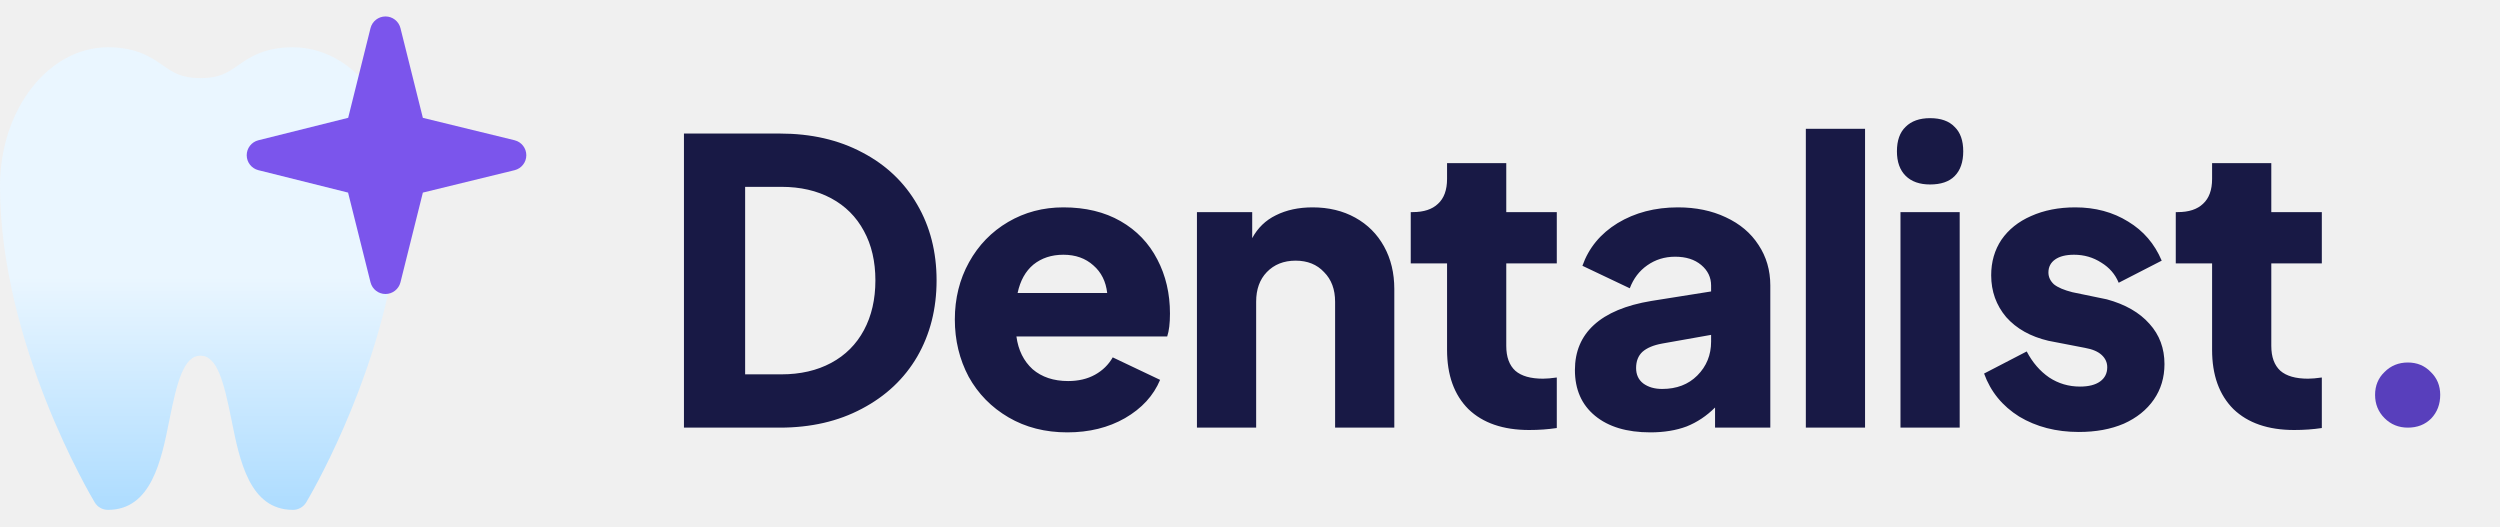
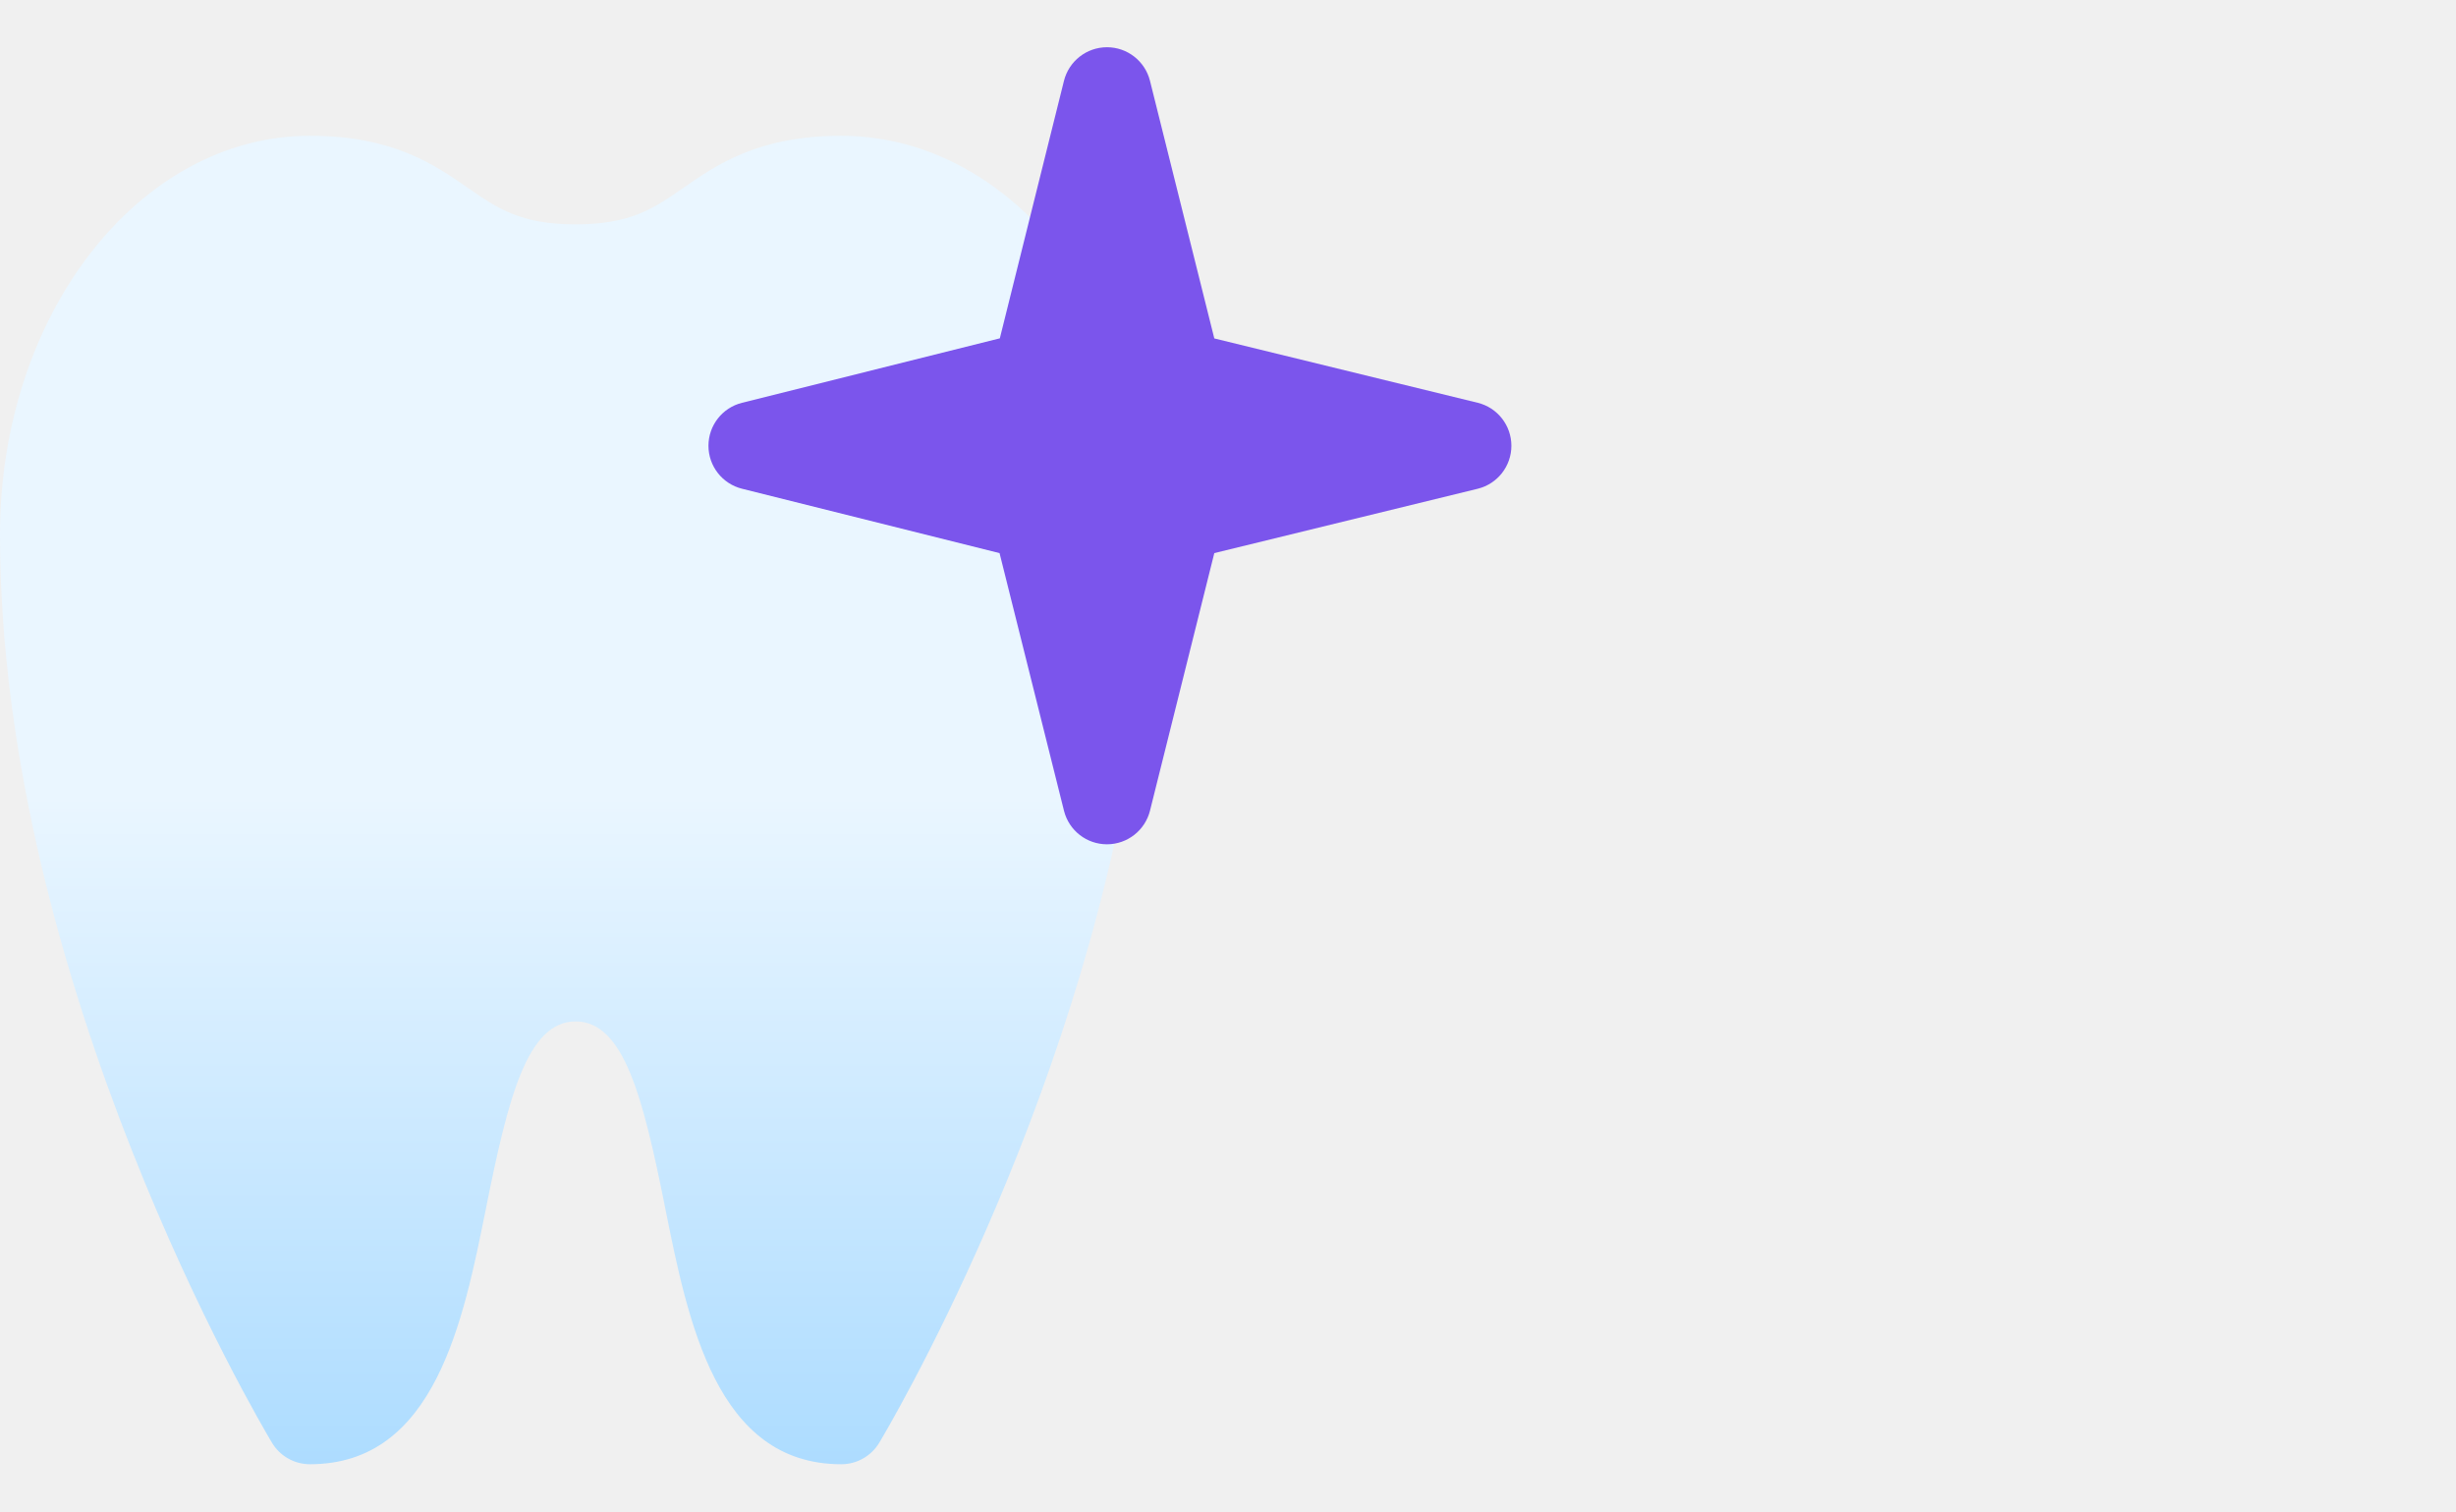
- <svg xmlns="http://www.w3.org/2000/svg" width="152" height="32" viewBox="0 0 152 32" fill="none">
-   <path d="M41.584 8.12H47.416C49.32 8.12 50.992 8.504 52.432 9.272C53.872 10.024 54.984 11.08 55.768 12.44C56.552 13.784 56.944 15.32 56.944 17.048C56.944 18.776 56.552 20.32 55.768 21.68C54.984 23.024 53.864 24.08 52.408 24.848C50.968 25.616 49.304 26 47.416 26H41.584V8.12ZM47.512 22.76C48.664 22.76 49.672 22.528 50.536 22.064C51.4 21.6 52.064 20.936 52.528 20.072C52.992 19.208 53.224 18.2 53.224 17.048C53.224 15.896 52.992 14.896 52.528 14.048C52.064 13.184 51.4 12.52 50.536 12.056C49.672 11.592 48.664 11.36 47.512 11.36H45.304V22.76H47.512ZM64.894 26.288C63.55 26.288 62.358 25.984 61.318 25.376C60.278 24.768 59.47 23.944 58.894 22.904C58.334 21.848 58.054 20.688 58.054 19.424C58.054 18.144 58.342 16.984 58.918 15.944C59.494 14.904 60.286 14.088 61.294 13.496C62.302 12.904 63.422 12.608 64.654 12.608C65.998 12.608 67.158 12.888 68.134 13.448C69.11 14.008 69.854 14.784 70.366 15.776C70.878 16.752 71.134 17.848 71.134 19.064C71.134 19.656 71.078 20.12 70.966 20.456H61.798C61.91 21.288 62.238 21.952 62.782 22.448C63.342 22.928 64.062 23.168 64.942 23.168C65.566 23.168 66.11 23.04 66.574 22.784C67.038 22.528 67.398 22.176 67.654 21.728L70.534 23.096C70.134 24.056 69.422 24.832 68.398 25.424C67.39 26 66.222 26.288 64.894 26.288ZM67.318 17.816C67.238 17.112 66.958 16.552 66.478 16.136C65.998 15.704 65.39 15.488 64.654 15.488C63.934 15.488 63.326 15.688 62.83 16.088C62.35 16.488 62.03 17.064 61.87 17.816H67.318ZM72.774 12.896H76.134V14.48C76.47 13.856 76.95 13.392 77.574 13.088C78.214 12.768 78.958 12.608 79.806 12.608C80.782 12.608 81.646 12.816 82.398 13.232C83.15 13.648 83.734 14.232 84.15 14.984C84.566 15.736 84.774 16.6 84.774 17.576V26H81.174V18.344C81.174 17.592 80.95 16.992 80.502 16.544C80.07 16.08 79.494 15.848 78.774 15.848C78.054 15.848 77.47 16.08 77.022 16.544C76.59 16.992 76.374 17.592 76.374 18.344V26H72.774V12.896ZM92.973 26.144C91.389 26.144 90.157 25.72 89.277 24.872C88.413 24.008 87.981 22.808 87.981 21.272V16.016H85.773V12.896H85.893C86.565 12.896 87.077 12.728 87.429 12.392C87.797 12.056 87.981 11.552 87.981 10.88V9.92H91.581V12.896H94.653V16.016H91.581V21.032C91.581 21.704 91.765 22.208 92.133 22.544C92.501 22.864 93.061 23.024 93.813 23.024C94.037 23.024 94.317 23 94.653 22.952V26.024C94.125 26.104 93.565 26.144 92.973 26.144ZM100.339 26.288C98.915 26.288 97.795 25.952 96.979 25.28C96.163 24.608 95.755 23.68 95.755 22.496C95.755 21.376 96.139 20.464 96.907 19.76C97.691 19.04 98.859 18.552 100.411 18.296L104.035 17.72V17.36C104.035 16.864 103.835 16.448 103.435 16.112C103.035 15.776 102.507 15.608 101.851 15.608C101.211 15.608 100.643 15.784 100.147 16.136C99.667 16.472 99.315 16.936 99.091 17.528L96.211 16.16C96.595 15.072 97.307 14.208 98.347 13.568C99.403 12.928 100.627 12.608 102.019 12.608C103.107 12.608 104.075 12.808 104.923 13.208C105.787 13.608 106.451 14.168 106.915 14.888C107.395 15.608 107.635 16.432 107.635 17.36V26H104.275V24.776C103.763 25.288 103.187 25.672 102.547 25.928C101.907 26.168 101.171 26.288 100.339 26.288ZM99.475 22.376C99.475 22.776 99.619 23.088 99.907 23.312C100.211 23.536 100.595 23.648 101.059 23.648C101.939 23.648 102.651 23.376 103.195 22.832C103.755 22.272 104.035 21.584 104.035 20.768V20.36L101.059 20.888C100.531 20.984 100.131 21.152 99.859 21.392C99.603 21.632 99.475 21.96 99.475 22.376ZM109.795 7.832H113.395V26H109.795V7.832ZM115.549 12.896H119.149V26H115.549V12.896ZM115.333 9.2C115.333 8.544 115.509 8.048 115.861 7.712C116.213 7.36 116.709 7.184 117.349 7.184C118.005 7.184 118.501 7.36 118.837 7.712C119.189 8.048 119.365 8.544 119.365 9.2C119.365 9.856 119.189 10.36 118.837 10.712C118.501 11.048 118.005 11.216 117.349 11.216C116.709 11.216 116.213 11.04 115.861 10.688C115.509 10.336 115.333 9.84 115.333 9.2ZM126.392 26.264C125.016 26.264 123.808 25.952 122.768 25.328C121.744 24.688 121.032 23.816 120.632 22.712L123.224 21.368C123.576 22.04 124.032 22.568 124.592 22.952C125.152 23.32 125.776 23.504 126.464 23.504C126.992 23.504 127.4 23.4 127.688 23.192C127.976 22.984 128.12 22.696 128.12 22.328C128.12 22.04 128.008 21.792 127.784 21.584C127.56 21.376 127.224 21.232 126.776 21.152L124.544 20.72C123.456 20.464 122.6 19.984 121.976 19.28C121.368 18.56 121.064 17.712 121.064 16.736C121.064 15.92 121.272 15.2 121.688 14.576C122.12 13.952 122.72 13.472 123.488 13.136C124.272 12.784 125.168 12.608 126.176 12.608C127.392 12.608 128.464 12.896 129.392 13.472C130.32 14.032 131 14.824 131.432 15.848L128.816 17.192C128.608 16.68 128.256 16.272 127.76 15.968C127.264 15.648 126.712 15.488 126.104 15.488C125.608 15.488 125.224 15.584 124.952 15.776C124.68 15.968 124.544 16.232 124.544 16.568C124.544 16.84 124.656 17.08 124.88 17.288C125.12 17.48 125.496 17.64 126.008 17.768L128.096 18.2C129.216 18.504 130.08 19 130.688 19.688C131.296 20.36 131.6 21.176 131.6 22.136C131.6 22.952 131.384 23.672 130.952 24.296C130.52 24.92 129.912 25.408 129.128 25.76C128.344 26.096 127.432 26.264 126.392 26.264ZM139.487 26.144C137.903 26.144 136.671 25.72 135.791 24.872C134.927 24.008 134.495 22.808 134.495 21.272V16.016H132.287V12.896H132.407C133.079 12.896 133.591 12.728 133.943 12.392C134.311 12.056 134.495 11.552 134.495 10.88V9.92H138.095V12.896H141.167V16.016H138.095V21.032C138.095 21.704 138.279 22.208 138.647 22.544C139.015 22.864 139.575 23.024 140.327 23.024C140.551 23.024 140.831 23 141.167 22.952V26.024C140.639 26.104 140.079 26.144 139.487 26.144Z" fill="#181945" />
-   <path d="M146.397 26C145.837 26 145.365 25.808 144.981 25.424C144.597 25.04 144.405 24.568 144.405 24.008C144.405 23.448 144.597 22.984 144.981 22.616C145.365 22.232 145.837 22.04 146.397 22.04C146.957 22.04 147.421 22.232 147.789 22.616C148.173 22.984 148.365 23.448 148.365 24.008C148.365 24.584 148.181 25.064 147.813 25.448C147.445 25.816 146.973 26 146.397 26Z" fill="#583FBC" />
+ <svg xmlns="http://www.w3.org/2000/svg" width="52" height="32" viewBox="0 0 52 32" fill="none">
  <g clip-path="url(#clip0_1_148)">
    <path d="M23.991 15.324L22.848 10.712C22.764 10.375 22.502 10.111 22.165 10.028L19.805 9.438L22.165 8.847C22.498 8.764 22.76 8.505 22.846 8.171L23.165 6.934C23.185 6.857 23.194 6.76 23.194 6.681C23.194 6.511 23.148 6.343 23.058 6.197C21.786 4.085 19.874 2.875 17.812 2.875C16.056 2.875 15.174 3.487 14.465 3.98C13.846 4.41 13.356 4.75 12.188 4.75C11.019 4.75 10.529 4.41 9.91 3.98C9.201 3.487 8.319 2.875 6.562 2.875C2.944 2.875 0 6.66 0 11.312C0 20.838 5.524 30.153 5.759 30.545C5.927 30.827 6.233 31 6.562 31C9.207 31 9.809 27.983 10.294 25.559C10.756 23.256 11.16 21.625 12.188 21.625C13.215 21.625 13.619 23.256 14.081 25.559C14.566 27.983 15.168 31 17.812 31C18.142 31 18.446 30.827 18.616 30.545C18.785 30.263 22.775 23.548 24.007 15.695C24.025 15.572 24.02 15.445 23.991 15.324Z" fill="url(#paint0_linear_1_148)" />
    <path d="M31.29 8.528L25.71 7.165L24.348 1.71C24.243 1.293 23.868 1 23.438 1C23.007 1 22.632 1.293 22.527 1.711L21.169 7.163L15.71 8.528C15.293 8.632 15 9.007 15 9.438C15 9.868 15.293 10.243 15.71 10.347L21.163 11.71L22.529 17.171C22.636 17.586 23.009 17.875 23.438 17.875H23.441C23.87 17.873 24.243 17.581 24.348 17.165L25.71 11.71L31.29 10.347C31.707 10.243 32 9.868 32 9.438C32 9.007 31.707 8.632 31.29 8.528Z" fill="#7B55EC" />
  </g>
  <defs>
    <linearGradient id="paint0_linear_1_148" x1="12.009" y1="31" x2="12.009" y2="2.875" gradientUnits="userSpaceOnUse">
      <stop stop-color="#ADDCFF" />
      <stop offset="0.503" stop-color="#EAF6FF" />
      <stop offset="1" stop-color="#EAF6FF" />
    </linearGradient>
    <clipPath id="clip0_1_148">
      <rect width="32" height="32" fill="white" />
    </clipPath>
  </defs>
</svg>
